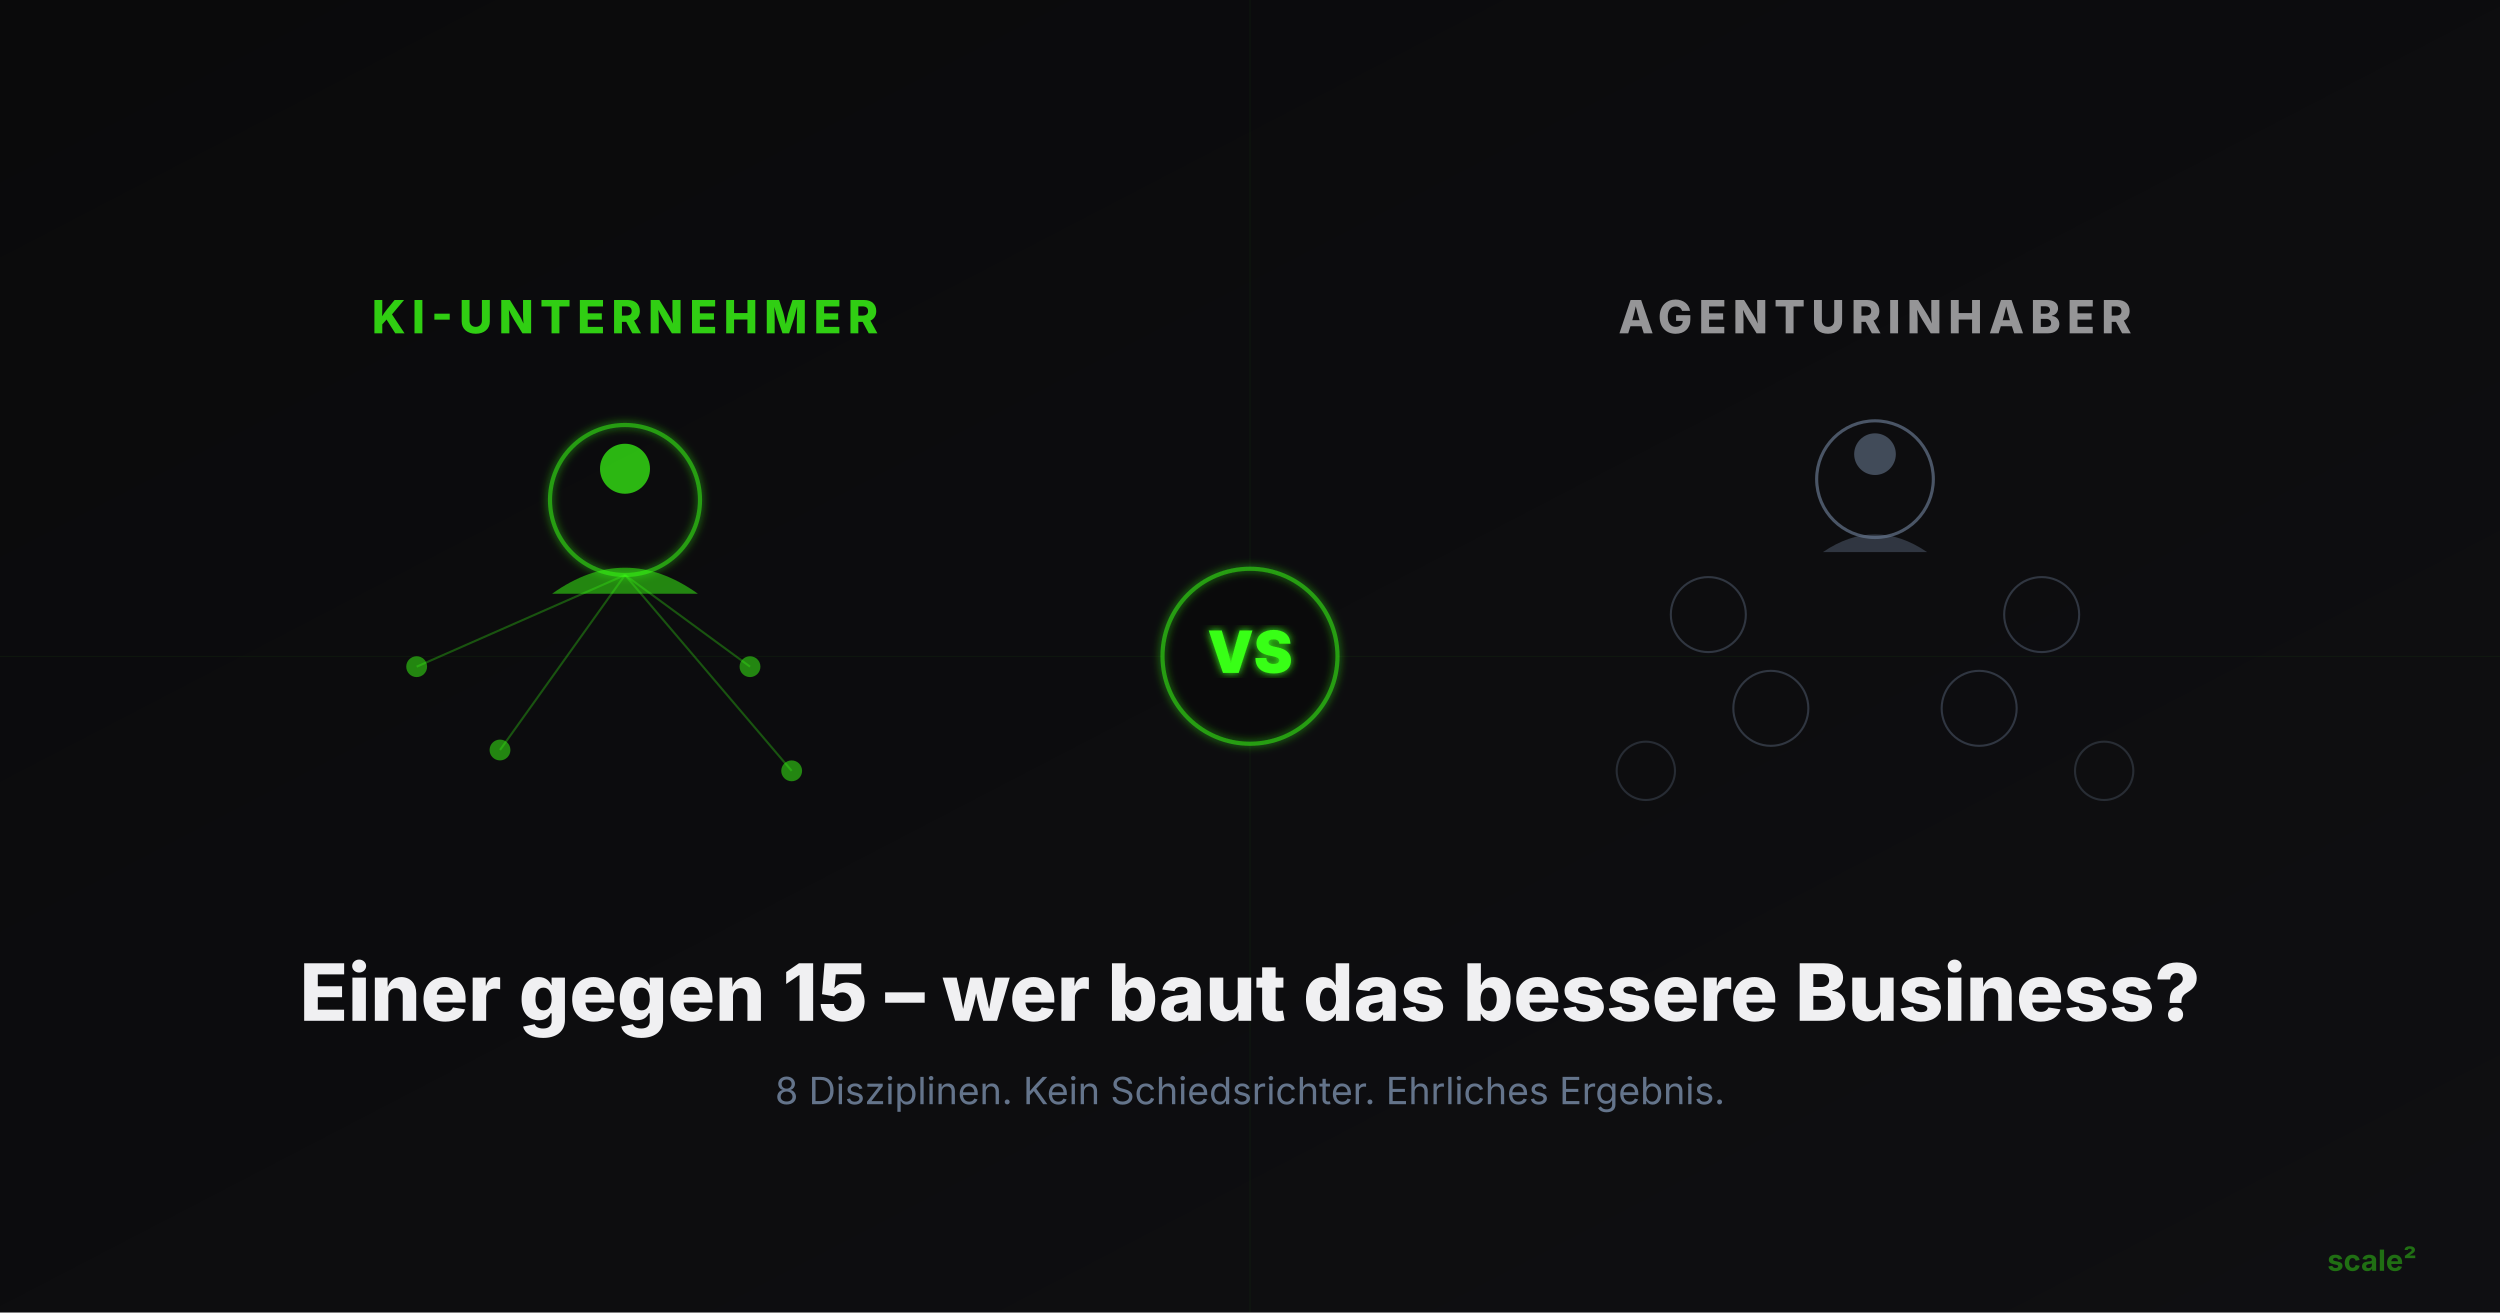
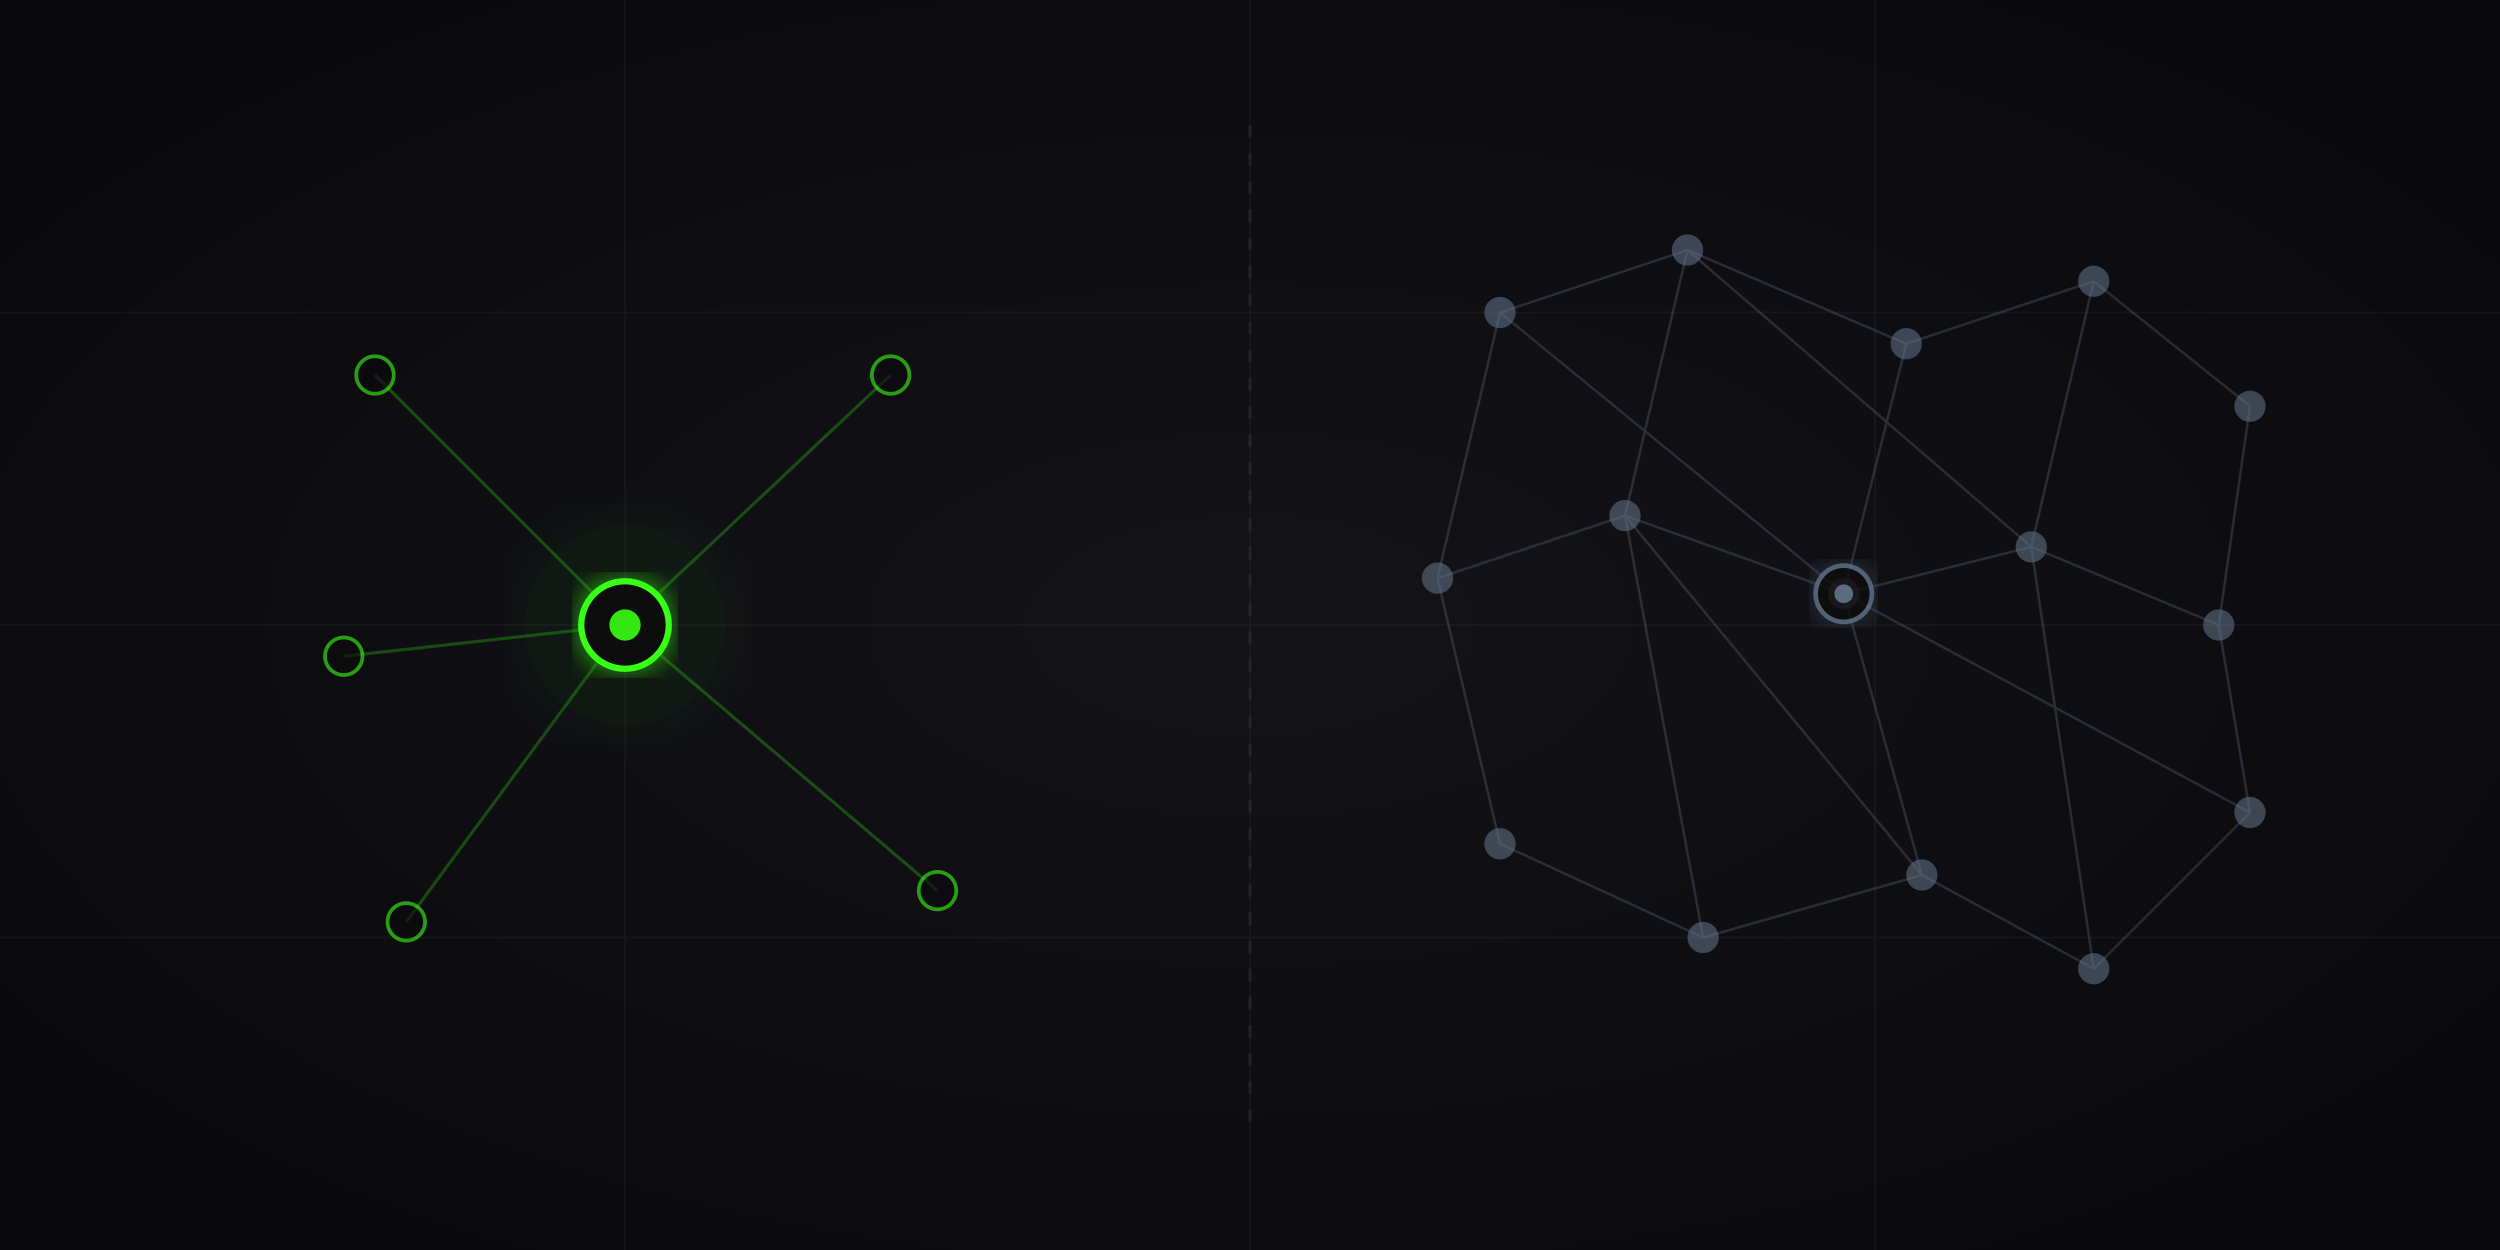
- <svg xmlns="http://www.w3.org/2000/svg" viewBox="0 0 1200 630" width="1200" height="630">
+ <svg xmlns="http://www.w3.org/2000/svg" viewBox="0 0 800 400" width="800" height="400">
  <defs>
-     <filter id="glow" x="-20%" y="-20%" width="140%" height="140%">
-       <feGaussianBlur stdDeviation="6" result="blur" />
+     <radialGradient id="bg" cx="50%" cy="50%" r="60%">
+       <stop offset="0%" stop-color="#141418" />
+       <stop offset="100%" stop-color="#0a0a0d" />
+     </radialGradient>
+     <filter id="glow-green">
+       <feGaussianBlur stdDeviation="8" result="blur" />
      <feMerge>
        <feMergeNode in="blur" />
        <feMergeNode in="SourceGraphic" />
      </feMerge>
    </filter>
-     <filter id="glow-soft" x="-10%" y="-10%" width="120%" height="120%">
-       <feGaussianBlur stdDeviation="2" result="blur" />
+     <filter id="glow-dot">
+       <feGaussianBlur stdDeviation="4" result="blur" />
      <feMerge>
        <feMergeNode in="blur" />
        <feMergeNode in="SourceGraphic" />
      </feMerge>
    </filter>
-     <linearGradient id="bgGrad" x1="0%" y1="0%" x2="100%" y2="100%">
-       <stop offset="0%" style="stop-color:#0a0a0b" />
-       <stop offset="100%" style="stop-color:#0f0f12" />
-     </linearGradient>
+     <filter id="glow-gray">
+       <feGaussianBlur stdDeviation="4" result="blur" />
+       <feMerge>
+         <feMergeNode in="blur" />
+         <feMergeNode in="SourceGraphic" />
+       </feMerge>
+     </filter>
  </defs>
-   <rect width="1200" height="630" fill="url(#bgGrad)" />
-   <line x1="0" y1="315" x2="1200" y2="315" stroke="#39ff14" stroke-width="0.3" opacity="0.08" />
-   <line x1="600" y1="0" x2="600" y2="630" stroke="#39ff14" stroke-width="0.3" opacity="0.08" />
-   <line x1="600" y1="80" x2="600" y2="550" stroke="#39ff14" stroke-width="1.5" opacity="0.4" filter="url(#glow-soft)" />
-   <text x="300" y="160" font-family="Inter, sans-serif" font-weight="800" font-size="22" fill="#39ff14" text-anchor="middle" letter-spacing="3" opacity="0.8">KI-UNTERNEHMER</text>
-   <circle cx="300" cy="240" r="36" fill="none" stroke="#39ff14" stroke-width="2" opacity="0.6" filter="url(#glow-soft)" />
-   <circle cx="300" cy="225" r="12" fill="#39ff14" opacity="0.7" />
-   <path d="M265 285 Q300 260 335 285" fill="#39ff14" opacity="0.5" />
-   <circle cx="200" cy="320" r="5" fill="#39ff14" opacity="0.5" />
-   <circle cx="240" cy="360" r="5" fill="#39ff14" opacity="0.5" />
-   <circle cx="360" cy="320" r="5" fill="#39ff14" opacity="0.5" />
-   <circle cx="380" cy="370" r="5" fill="#39ff14" opacity="0.5" />
-   <line x1="300" y1="276" x2="200" y2="320" stroke="#39ff14" stroke-width="1" opacity="0.3" />
-   <line x1="300" y1="276" x2="240" y2="360" stroke="#39ff14" stroke-width="1" opacity="0.3" />
-   <line x1="300" y1="276" x2="360" y2="320" stroke="#39ff14" stroke-width="1" opacity="0.3" />
-   <line x1="300" y1="276" x2="380" y2="370" stroke="#39ff14" stroke-width="1" opacity="0.3" />
-   <text x="900" y="160" font-family="Inter, sans-serif" font-weight="800" font-size="22" fill="#f0f0f2" text-anchor="middle" letter-spacing="3" opacity="0.6">AGENTURINHABER</text>
-   <circle cx="900" cy="230" r="28" fill="none" stroke="#64748b" stroke-width="1.5" opacity="0.7" />
-   <circle cx="900" cy="218" r="10" fill="#64748b" opacity="0.6" />
-   <path d="M875 265 Q900 248 925 265" fill="#64748b" opacity="0.4" />
-   <circle cx="820" cy="295" r="18" fill="none" stroke="#64748b" stroke-width="1" opacity="0.4" />
-   <circle cx="980" cy="295" r="18" fill="none" stroke="#64748b" stroke-width="1" opacity="0.4" />
-   <circle cx="850" cy="340" r="18" fill="none" stroke="#64748b" stroke-width="1" opacity="0.4" />
-   <circle cx="950" cy="340" r="18" fill="none" stroke="#64748b" stroke-width="1" opacity="0.4" />
-   <circle cx="790" cy="370" r="14" fill="none" stroke="#64748b" stroke-width="1" opacity="0.3" />
-   <circle cx="1010" cy="370" r="14" fill="none" stroke="#64748b" stroke-width="1" opacity="0.3" />
-   <circle cx="600" cy="315" r="42" fill="#0a0a0b" />
-   <circle cx="600" cy="315" r="42" fill="none" stroke="#39ff14" stroke-width="2" opacity="0.6" filter="url(#glow-soft)" />
-   <text x="600" y="323" font-family="Inter, sans-serif" font-weight="900" font-size="28" fill="#39ff14" text-anchor="middle" filter="url(#glow-soft)">VS</text>
-   <text x="600" y="490" font-family="Inter, sans-serif" font-weight="800" font-size="38" fill="#f0f0f2" text-anchor="middle">Einer gegen 15 – wer baut das bessere Business?</text>
-   <text x="600" y="530" font-family="Inter, sans-serif" font-weight="400" font-size="18" fill="#64748b" text-anchor="middle">8 Disziplinen. Kein Schiedsrichter. Ehrliches Ergebnis.</text>
-   <text x="1160" y="610" font-family="Inter, sans-serif" font-weight="700" font-size="14" fill="#39ff14" text-anchor="end" opacity="0.4">scale²</text>
+   <rect width="800" height="400" fill="url(#bg)" />
+   <g opacity="0.04" stroke="#ffffff" stroke-width="0.5">
+     <line x1="0" y1="100" x2="800" y2="100" />
+     <line x1="0" y1="200" x2="800" y2="200" />
+     <line x1="0" y1="300" x2="800" y2="300" />
+     <line x1="200" y1="0" x2="200" y2="400" />
+     <line x1="400" y1="0" x2="400" y2="400" />
+     <line x1="600" y1="0" x2="600" y2="400" />
+   </g>
+   <line x1="400" y1="40" x2="400" y2="360" stroke="rgba(255,255,255,0.06)" stroke-width="1" stroke-dasharray="4,5" />
+   <line x1="200" y1="200" x2="120" y2="120" stroke="#39ff14" stroke-width="1" opacity="0.25" />
+   <line x1="200" y1="200" x2="110" y2="210" stroke="#39ff14" stroke-width="1" opacity="0.25" />
+   <line x1="200" y1="200" x2="130" y2="295" stroke="#39ff14" stroke-width="1" opacity="0.25" />
+   <line x1="200" y1="200" x2="285" y2="120" stroke="#39ff14" stroke-width="1" opacity="0.25" />
+   <line x1="200" y1="200" x2="300" y2="285" stroke="#39ff14" stroke-width="1" opacity="0.25" />
+   <circle cx="120" cy="120" r="6" fill="#0a0a0d" stroke="#39ff14" stroke-width="1.2" opacity="0.6" />
+   <circle cx="110" cy="210" r="6" fill="#0a0a0d" stroke="#39ff14" stroke-width="1.2" opacity="0.6" />
+   <circle cx="130" cy="295" r="6" fill="#0a0a0d" stroke="#39ff14" stroke-width="1.2" opacity="0.6" />
+   <circle cx="285" cy="120" r="6" fill="#0a0a0d" stroke="#39ff14" stroke-width="1.2" opacity="0.6" />
+   <circle cx="300" cy="285" r="6" fill="#0a0a0d" stroke="#39ff14" stroke-width="1.2" opacity="0.6" />
+   <circle cx="200" cy="200" r="32" fill="#39ff14" opacity="0.04" filter="url(#glow-green)" />
+   <circle cx="200" cy="200" r="14" fill="#0a0a0d" stroke="#39ff14" stroke-width="2" filter="url(#glow-dot)" />
+   <circle cx="200" cy="200" r="5" fill="#39ff14" opacity="0.9" />
+   <g stroke="#64748b" stroke-width="0.8" opacity="0.3">
+     <line x1="480" y1="100" x2="540" y2="80" />
+     <line x1="540" y1="80" x2="610" y2="110" />
+     <line x1="610" y1="110" x2="670" y2="90" />
+     <line x1="670" y1="90" x2="720" y2="130" />
+     <line x1="480" y1="100" x2="460" y2="185" />
+     <line x1="540" y1="80" x2="520" y2="165" />
+     <line x1="610" y1="110" x2="590" y2="190" />
+     <line x1="670" y1="90" x2="650" y2="175" />
+     <line x1="720" y1="130" x2="710" y2="200" />
+     <line x1="460" y1="185" x2="520" y2="165" />
+     <line x1="520" y1="165" x2="590" y2="190" />
+     <line x1="590" y1="190" x2="650" y2="175" />
+     <line x1="650" y1="175" x2="710" y2="200" />
+     <line x1="460" y1="185" x2="480" y2="270" />
+     <line x1="520" y1="165" x2="545" y2="300" />
+     <line x1="590" y1="190" x2="615" y2="280" />
+     <line x1="650" y1="175" x2="670" y2="310" />
+     <line x1="710" y1="200" x2="720" y2="260" />
+     <line x1="480" y1="270" x2="545" y2="300" />
+     <line x1="545" y1="300" x2="615" y2="280" />
+     <line x1="615" y1="280" x2="670" y2="310" />
+     <line x1="670" y1="310" x2="720" y2="260" />
+     <line x1="480" y1="100" x2="590" y2="190" />
+     <line x1="540" y1="80" x2="650" y2="175" />
+     <line x1="520" y1="165" x2="615" y2="280" />
+     <line x1="590" y1="190" x2="720" y2="260" />
+   </g>
+   <circle cx="480" cy="100" r="5" fill="#64748b" opacity="0.55" />
+   <circle cx="540" cy="80" r="5" fill="#64748b" opacity="0.55" />
+   <circle cx="610" cy="110" r="5" fill="#64748b" opacity="0.55" />
+   <circle cx="670" cy="90" r="5" fill="#64748b" opacity="0.55" />
+   <circle cx="720" cy="130" r="5" fill="#64748b" opacity="0.55" />
+   <circle cx="460" cy="185" r="5" fill="#64748b" opacity="0.55" />
+   <circle cx="520" cy="165" r="5" fill="#64748b" opacity="0.55" />
+   <circle cx="590" cy="190" r="5" fill="#64748b" opacity="0.55" />
+   <circle cx="650" cy="175" r="5" fill="#64748b" opacity="0.55" />
+   <circle cx="710" cy="200" r="5" fill="#64748b" opacity="0.55" />
+   <circle cx="480" cy="270" r="5" fill="#64748b" opacity="0.55" />
+   <circle cx="545" cy="300" r="5" fill="#64748b" opacity="0.55" />
+   <circle cx="615" cy="280" r="5" fill="#64748b" opacity="0.55" />
+   <circle cx="670" cy="310" r="5" fill="#64748b" opacity="0.55" />
+   <circle cx="720" cy="260" r="5" fill="#64748b" opacity="0.55" />
+   <circle cx="590" cy="190" r="9" fill="#0a0a0d" stroke="#64748b" stroke-width="1.5" opacity="0.8" filter="url(#glow-gray)" />
+   <circle cx="590" cy="190" r="3" fill="#64748b" opacity="0.9" />
</svg>
